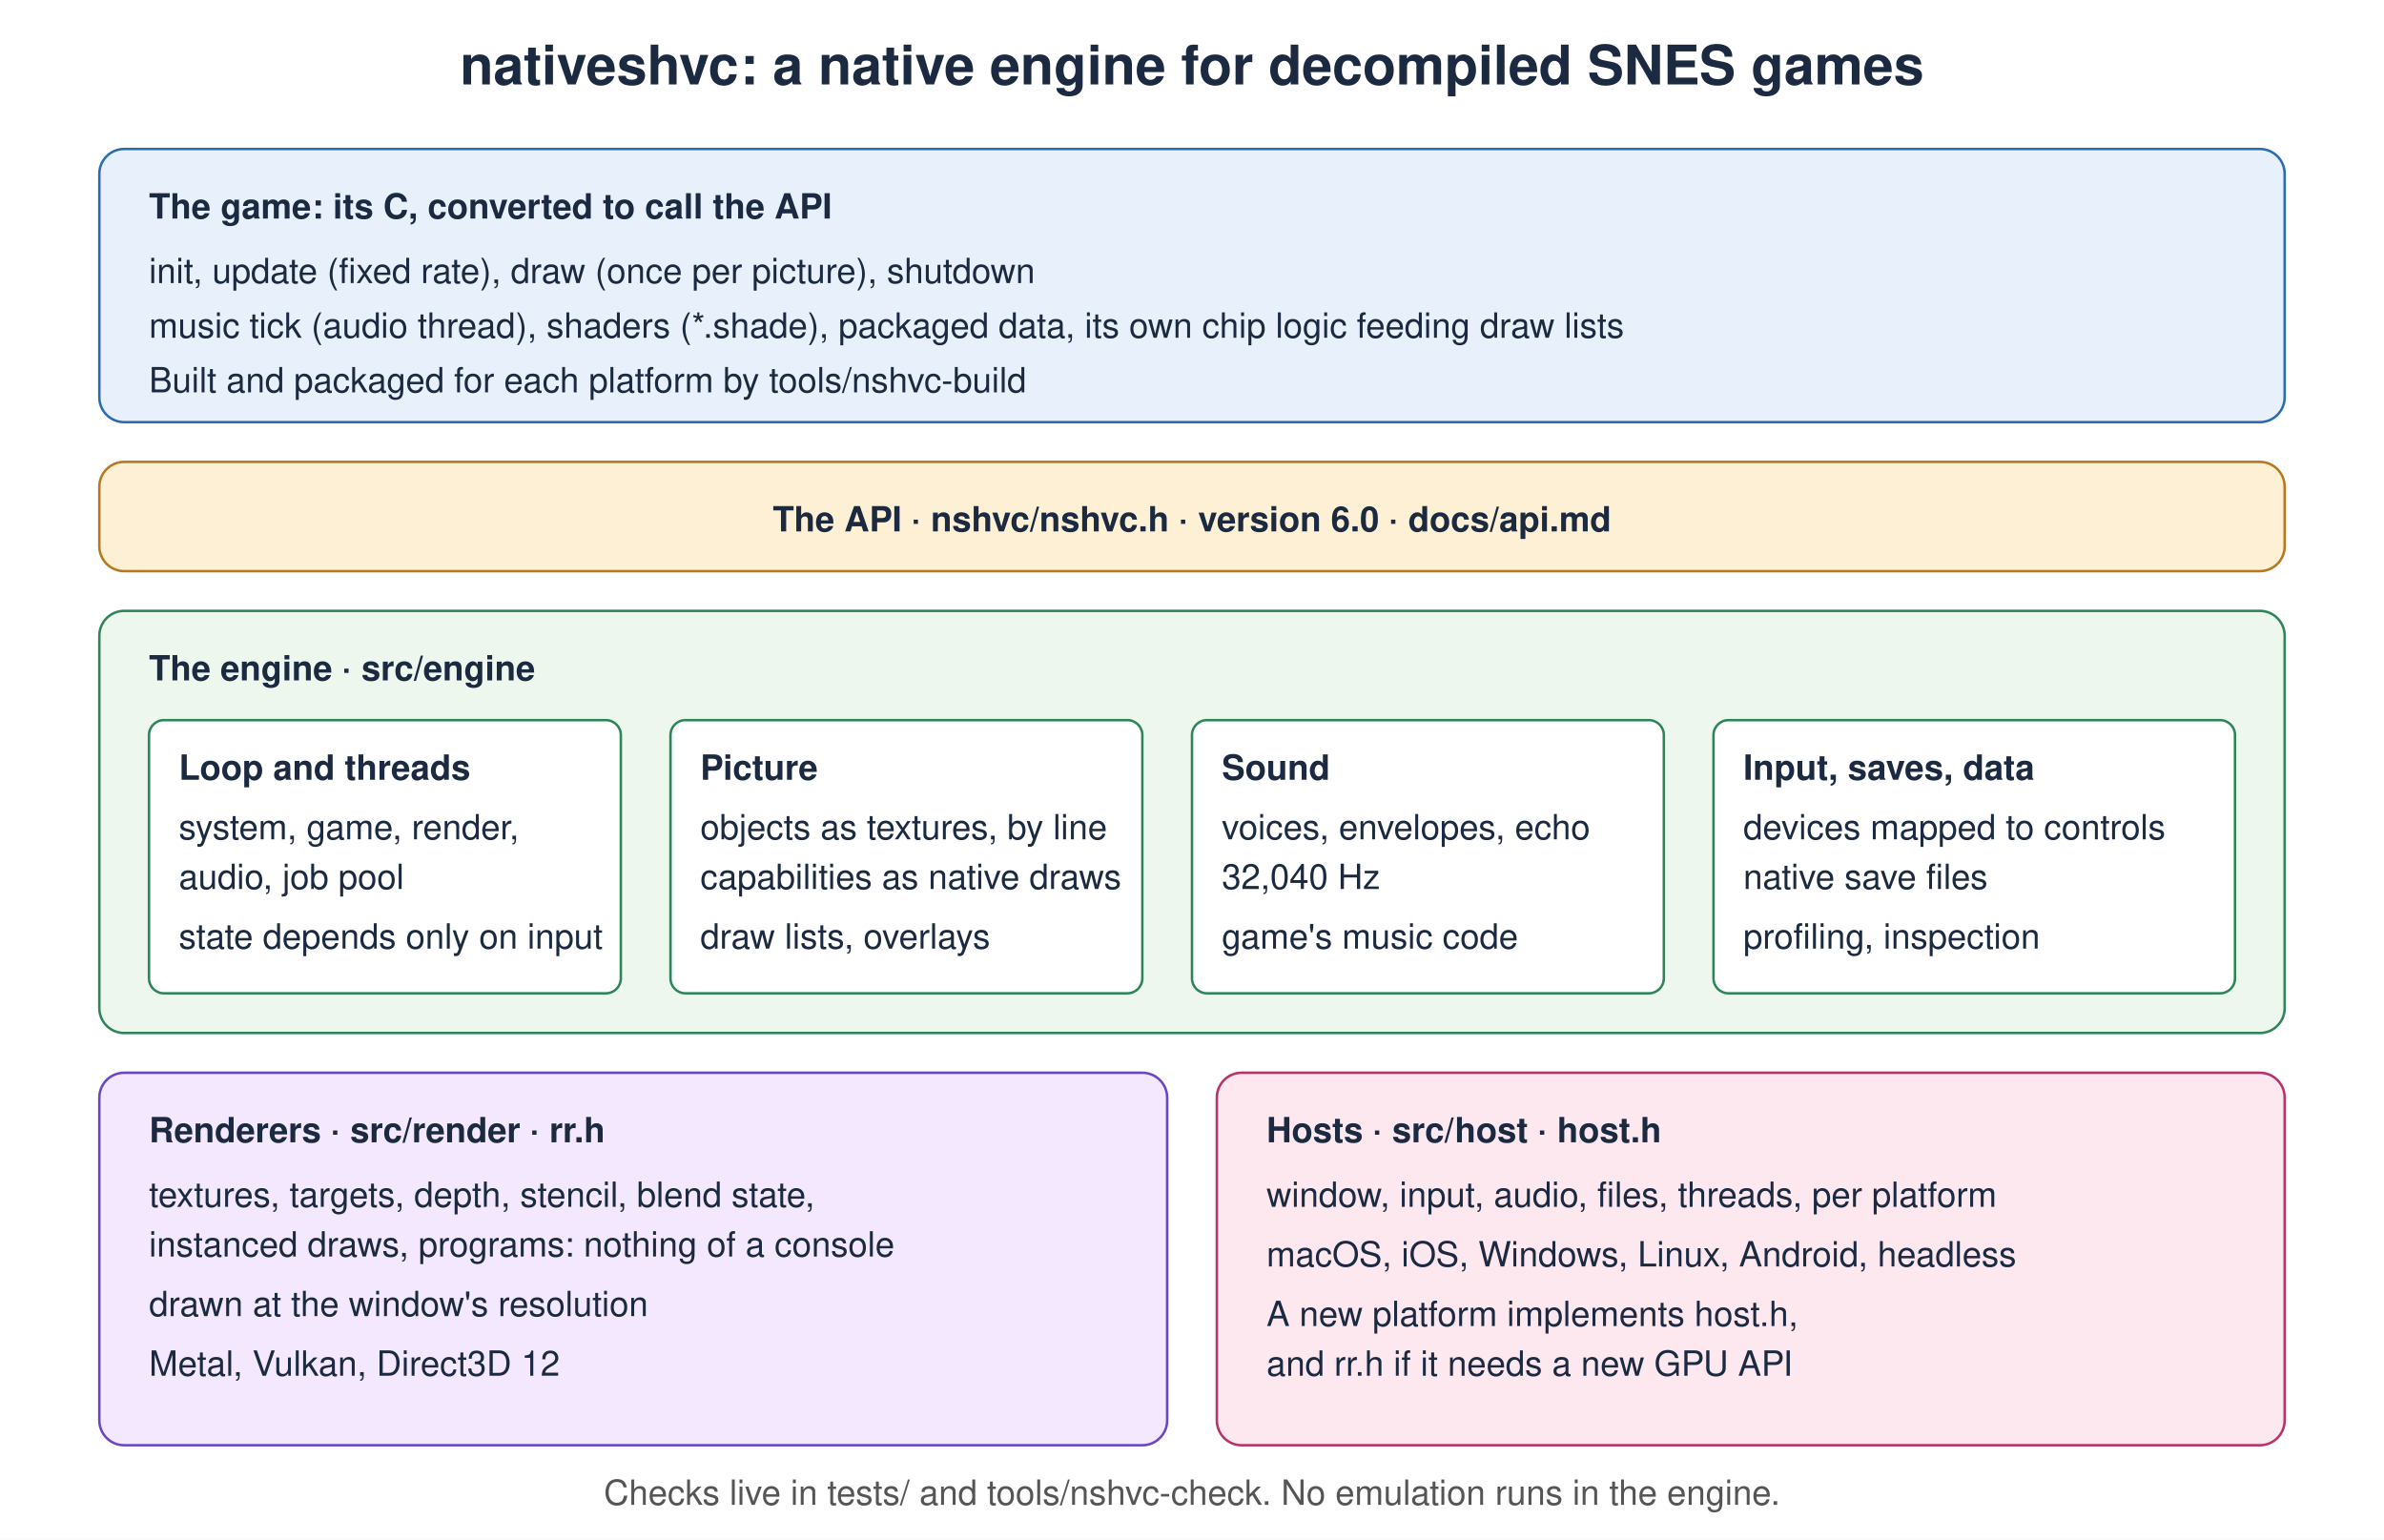
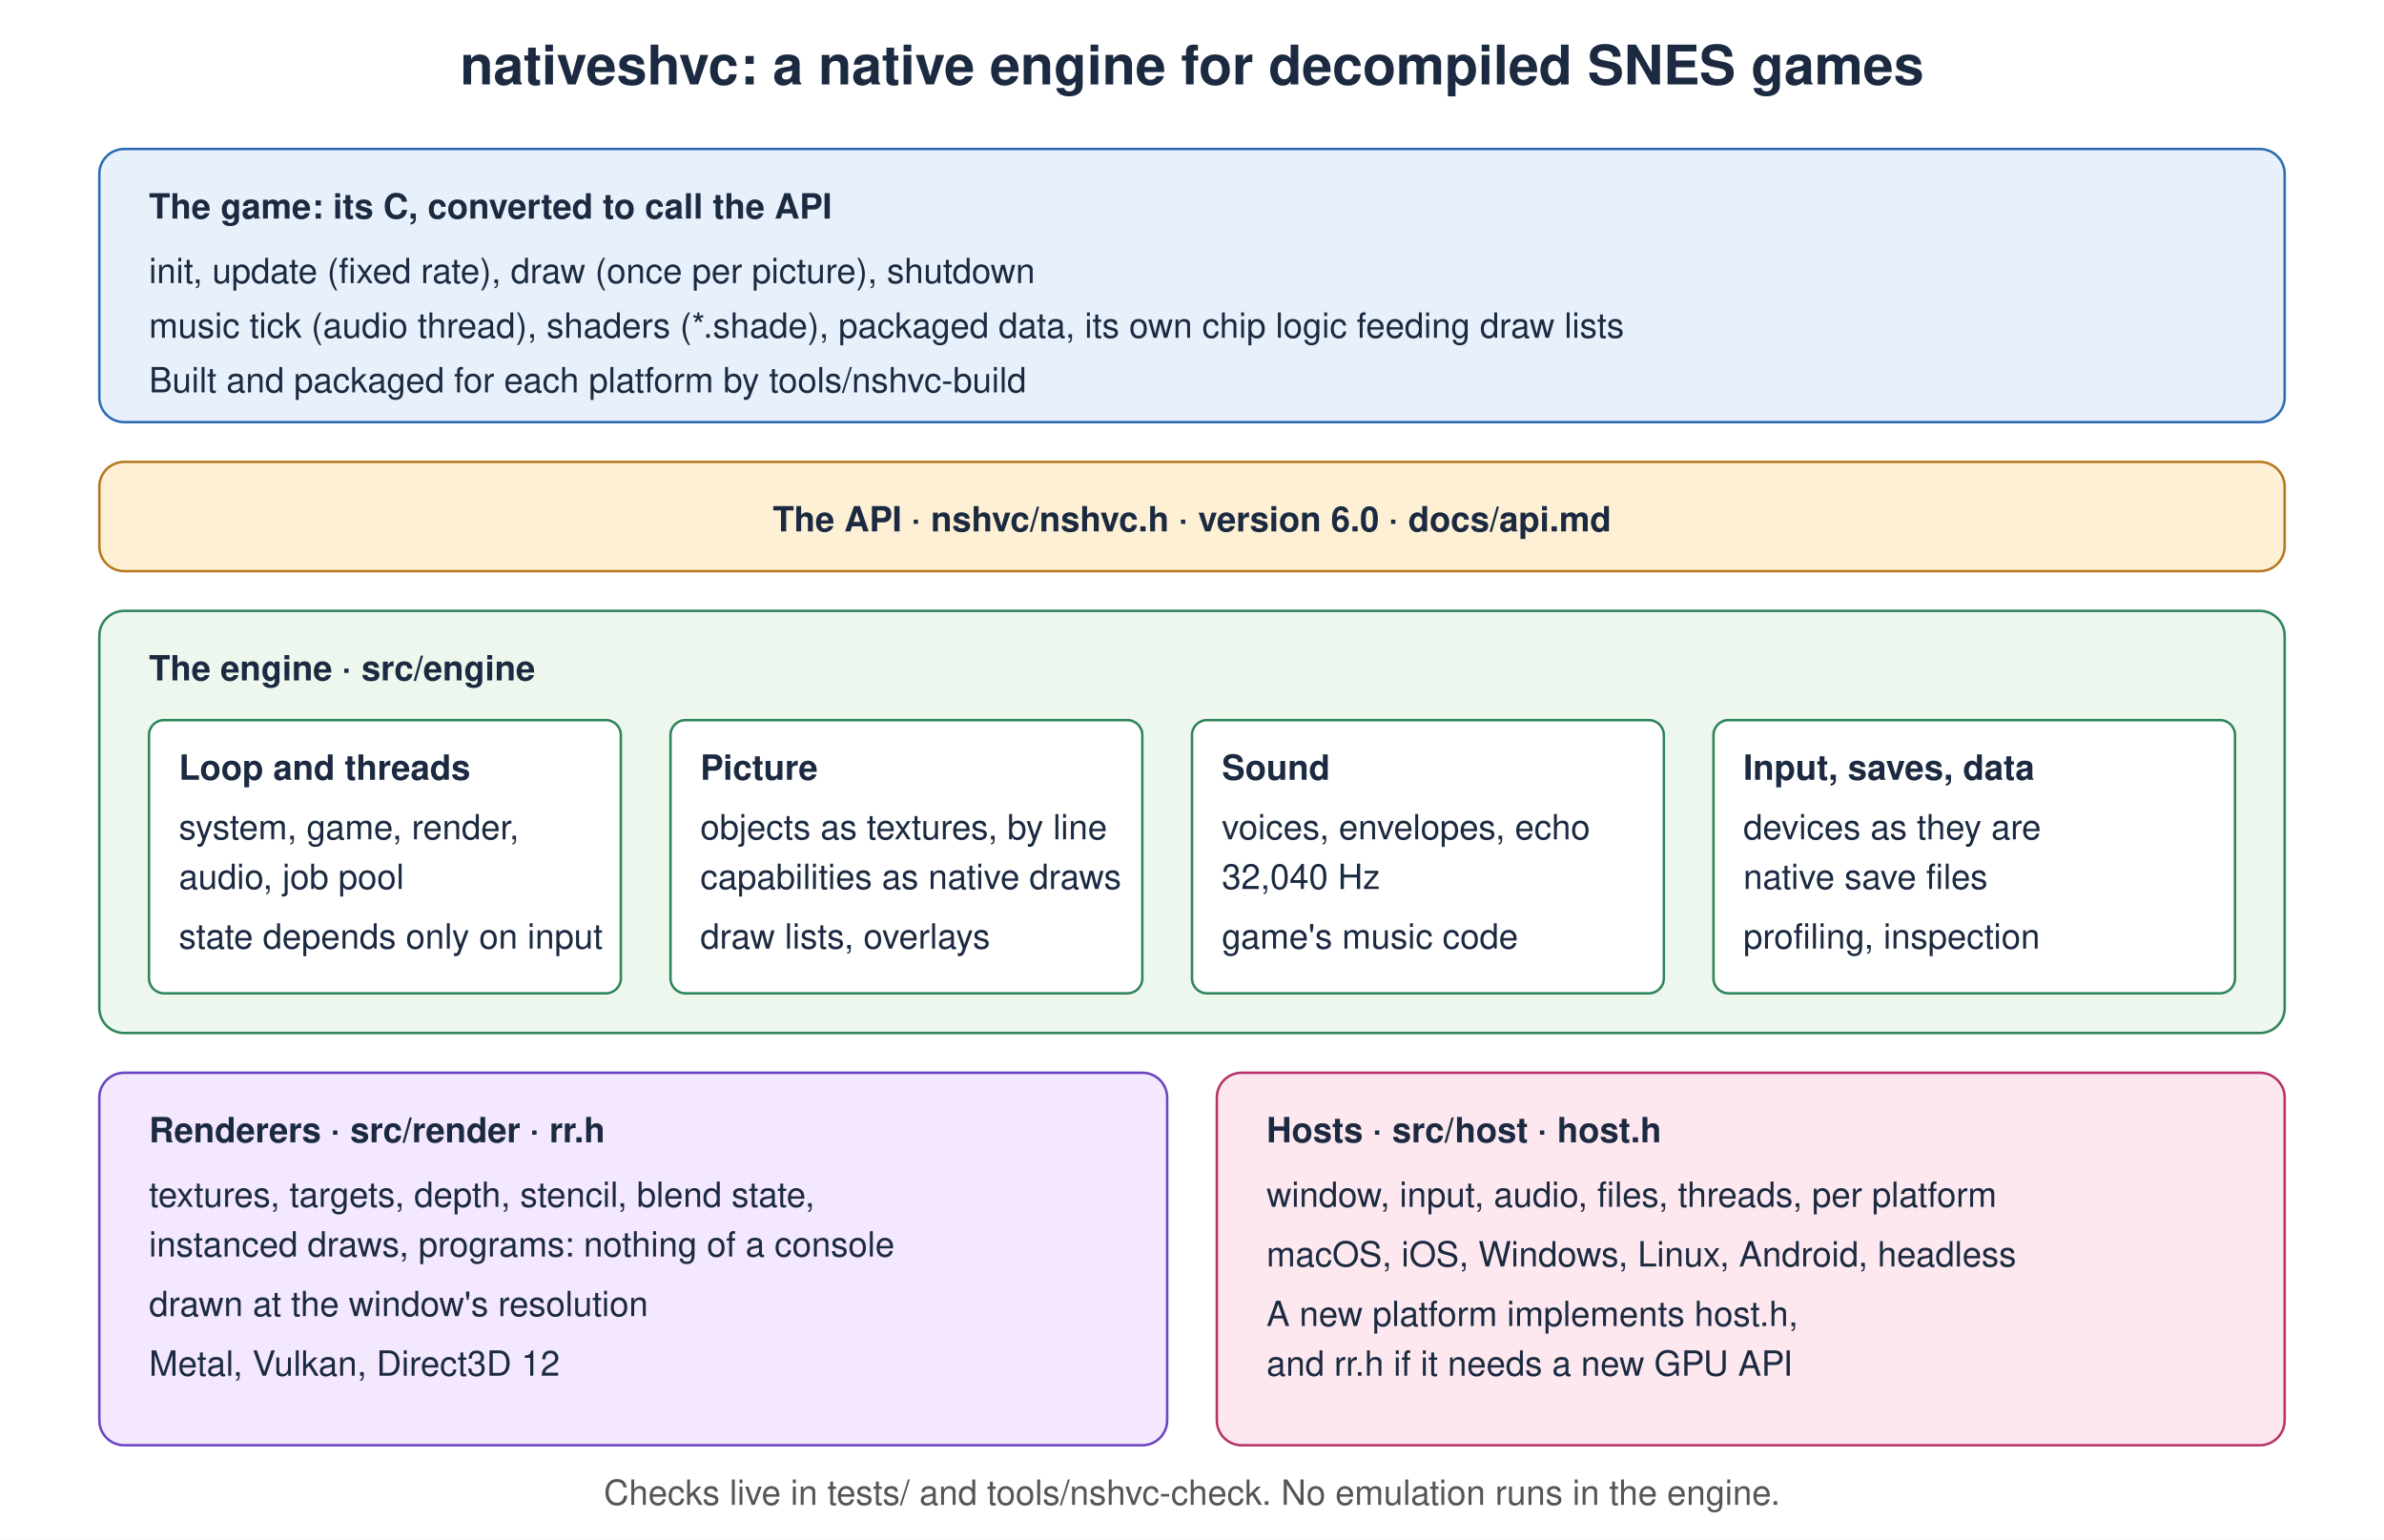
<svg xmlns="http://www.w3.org/2000/svg" viewBox="0 0 960 620" font-family="Helvetica, Arial, sans-serif" font-size="14">
  <rect width="960" height="620" fill="#ffffff" />
  <text x="480" y="34" font-size="22" font-weight="bold" text-anchor="middle" fill="#1b2a41">nativeshvc: a native engine for decompiled SNES games</text>
  <rect x="40" y="60" width="880" height="110" rx="10" fill="#e8f1fb" stroke="#2b6cb0" />
  <text x="60" y="88" font-weight="bold" fill="#1b2a41">The game: its C, converted to call the API</text>
  <text x="60" y="114" fill="#1b2a41">init, update (fixed rate), draw (once per picture), shutdown</text>
  <text x="60" y="136" fill="#1b2a41">music tick (audio thread), shaders (*.shade), packaged data, its own chip logic feeding draw lists</text>
  <text x="60" y="158" fill="#1b2a41">Built and packaged for each platform by tools/nshvc-build</text>
  <rect x="40" y="186" width="880" height="44" rx="10" fill="#fdf0d5" stroke="#b7791f" />
  <text x="480" y="214" font-weight="bold" text-anchor="middle" fill="#1b2a41">The API  ·  nshvc/nshvc.h  ·  version 6.0  ·  docs/api.md</text>
  <rect x="40" y="246" width="880" height="170" rx="10" fill="#edf7ed" stroke="#2f855a" />
  <text x="60" y="274" font-weight="bold" fill="#1b2a41">The engine  ·  src/engine</text>
  <g fill="#ffffff" stroke="#2f855a">
    <rect x="60" y="290" width="190" height="110" rx="6" />
    <rect x="270" y="290" width="190" height="110" rx="6" />
    <rect x="480" y="290" width="190" height="110" rx="6" />
    <rect x="690" y="290" width="210" height="110" rx="6" />
  </g>
  <g fill="#1b2a41">
    <text x="72" y="314" font-weight="bold">Loop and threads</text>
    <text x="72" y="338">system, game, render,</text>
    <text x="72" y="358">audio, job pool</text>
    <text x="72" y="382">state depends only on input</text>
    <text x="282" y="314" font-weight="bold">Picture</text>
    <text x="282" y="338">objects as textures, by line</text>
    <text x="282" y="358">capabilities as native draws</text>
    <text x="282" y="382">draw lists, overlays</text>
    <text x="492" y="314" font-weight="bold">Sound</text>
    <text x="492" y="338">voices, envelopes, echo</text>
    <text x="492" y="358">32,040 Hz</text>
    <text x="492" y="382">game's music code</text>
    <text x="702" y="314" font-weight="bold">Input, saves, data</text>
-     <text x="702" y="338">devices mapped to controls</text>
+     <text x="702" y="338">devices as they are</text>
    <text x="702" y="358">native save files</text>
    <text x="702" y="382">profiling, inspection</text>
  </g>
  <rect x="40" y="432" width="430" height="150" rx="10" fill="#f3e8fd" stroke="#6b46c1" />
  <text x="60" y="460" font-weight="bold" fill="#1b2a41">Renderers  ·  src/render  ·  rr.h</text>
  <text x="60" y="486" fill="#1b2a41">textures, targets, depth, stencil, blend state,</text>
  <text x="60" y="506" fill="#1b2a41">instanced draws, programs: nothing of a console</text>
  <text x="60" y="530" fill="#1b2a41">drawn at the window's resolution</text>
  <text x="60" y="554" fill="#1b2a41">Metal, Vulkan, Direct3D 12</text>
  <rect x="490" y="432" width="430" height="150" rx="10" fill="#fde8ef" stroke="#b8336a" />
  <text x="510" y="460" font-weight="bold" fill="#1b2a41">Hosts  ·  src/host  ·  host.h</text>
  <text x="510" y="486" fill="#1b2a41">window, input, audio, files, threads, per platform</text>
  <text x="510" y="510" fill="#1b2a41">macOS, iOS, Windows, Linux, Android, headless</text>
  <text x="510" y="534" fill="#1b2a41">A new platform implements host.h,</text>
  <text x="510" y="554" fill="#1b2a41">and rr.h if it needs a new GPU API</text>
  <text x="480" y="606" text-anchor="middle" fill="#555555">Checks live in tests/ and tools/nshvc-check. No emulation runs in the engine.</text>
</svg>
